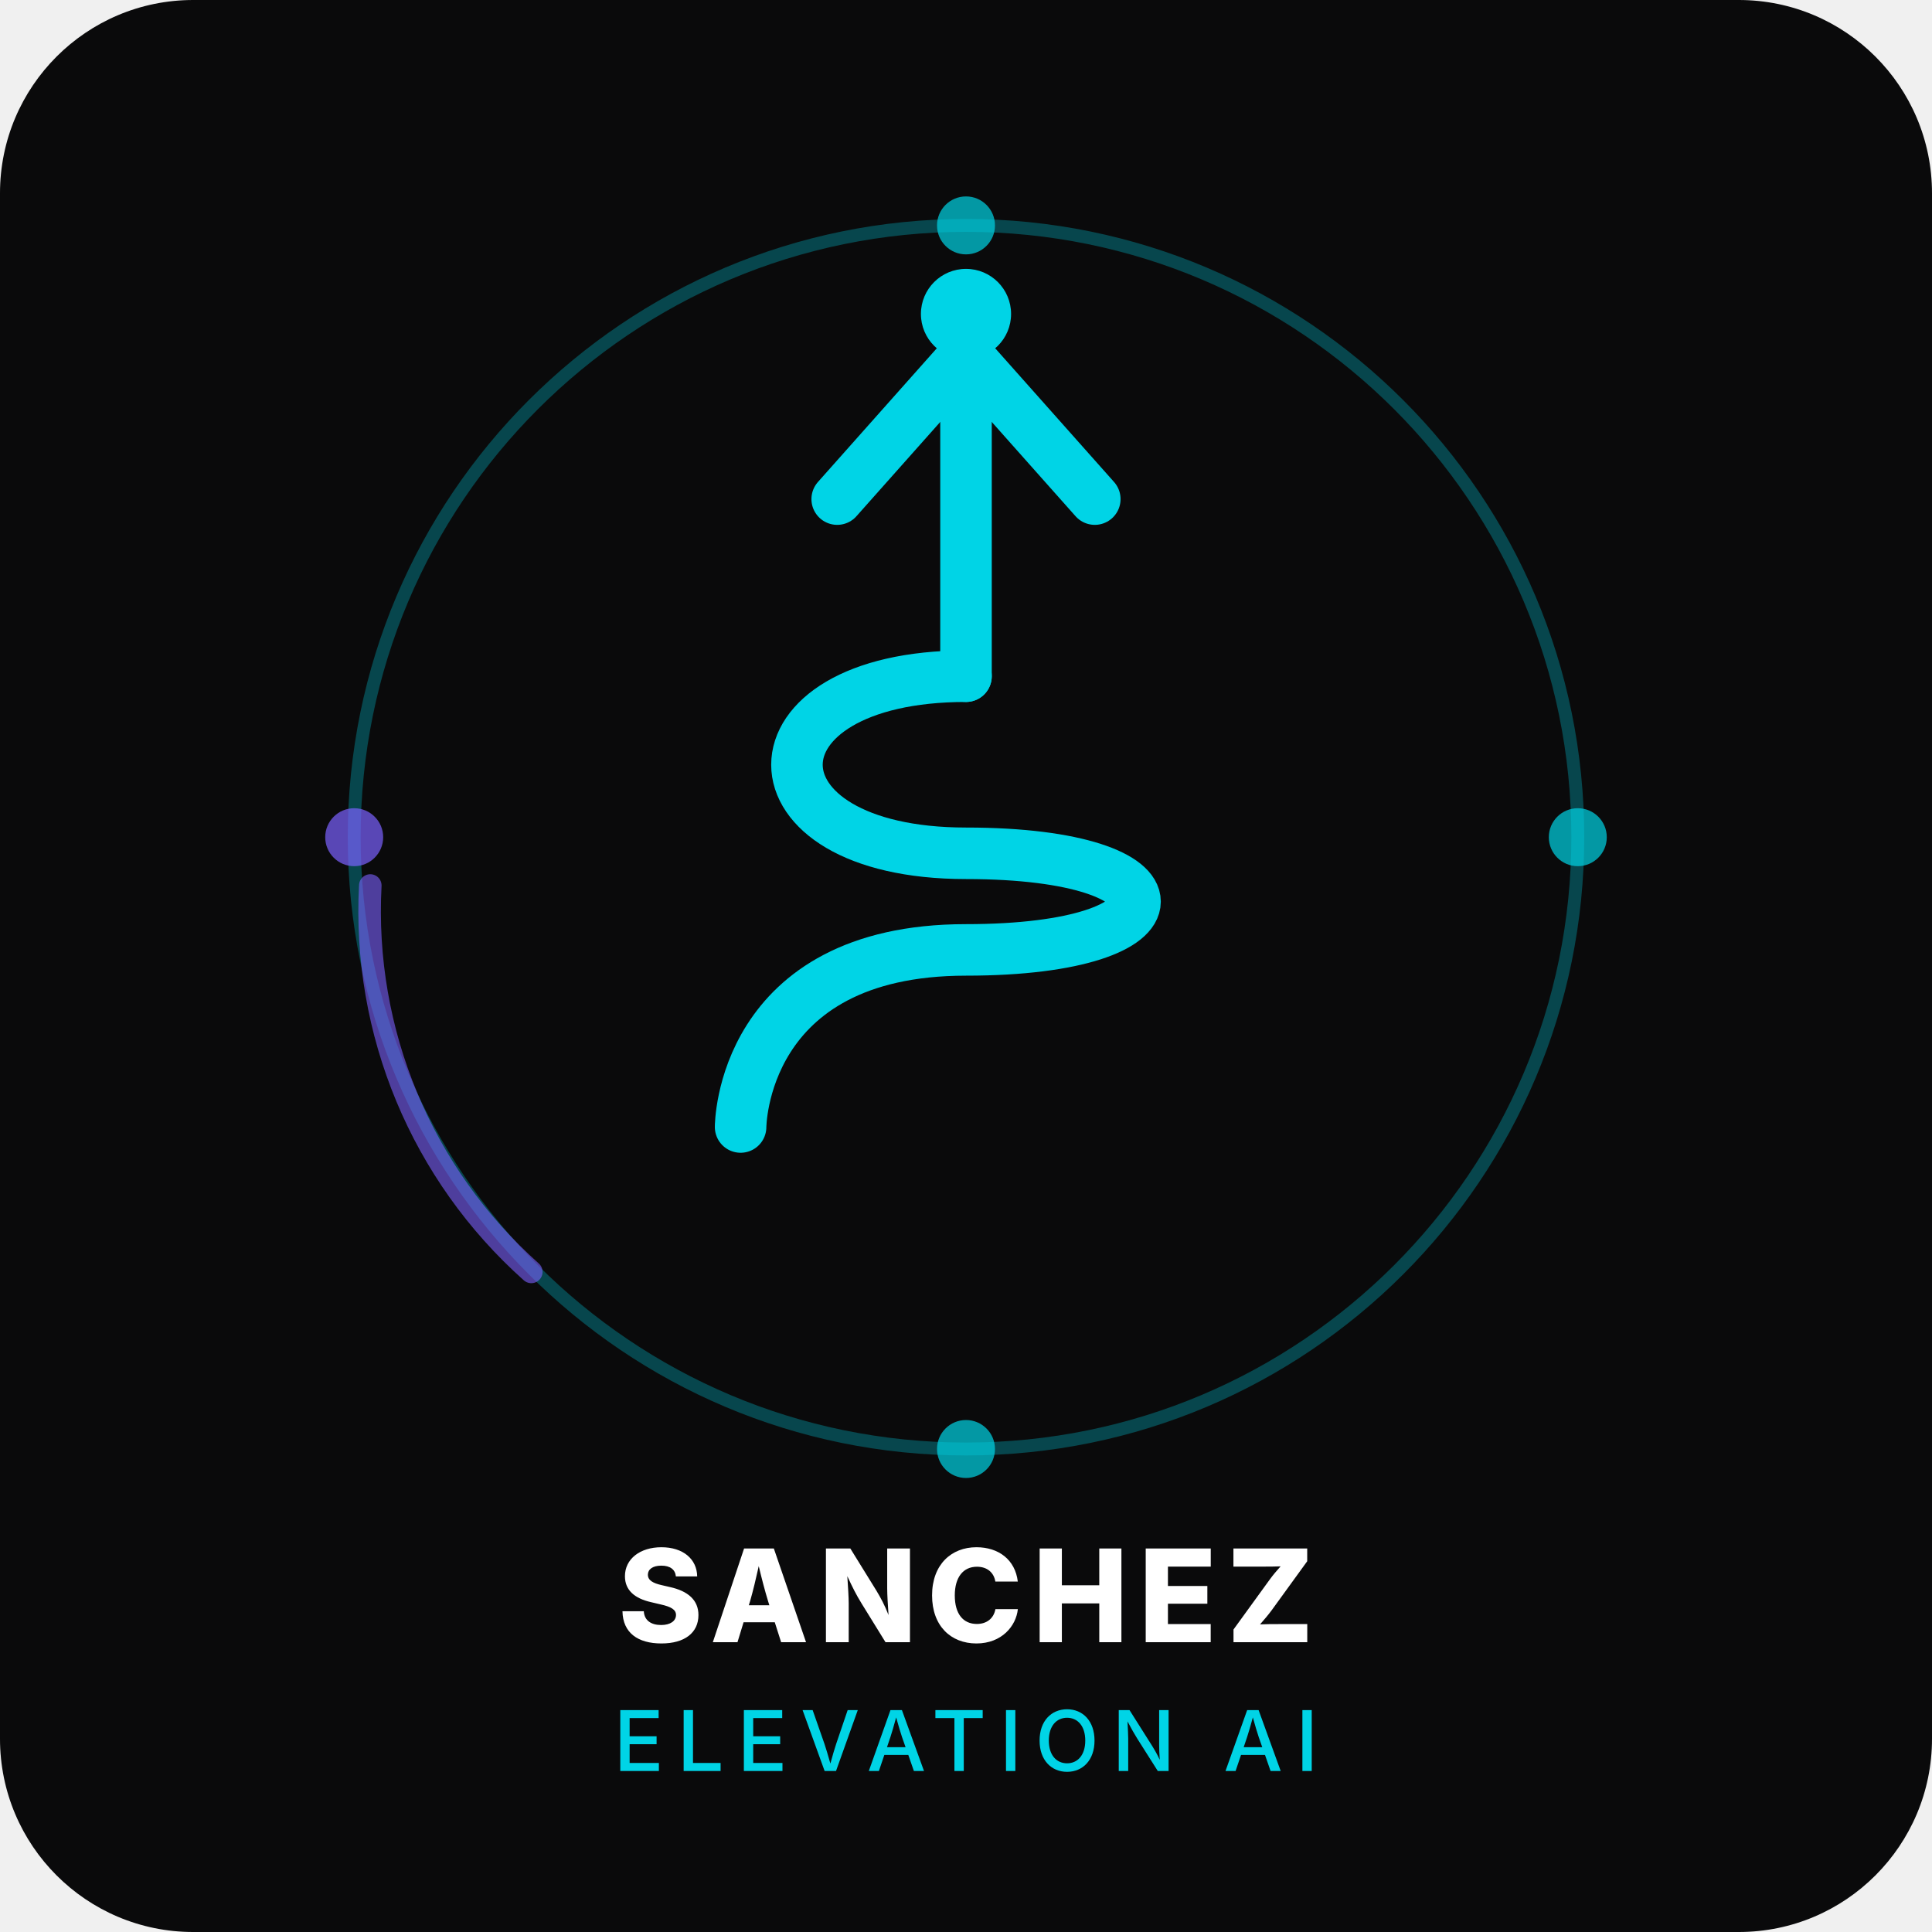
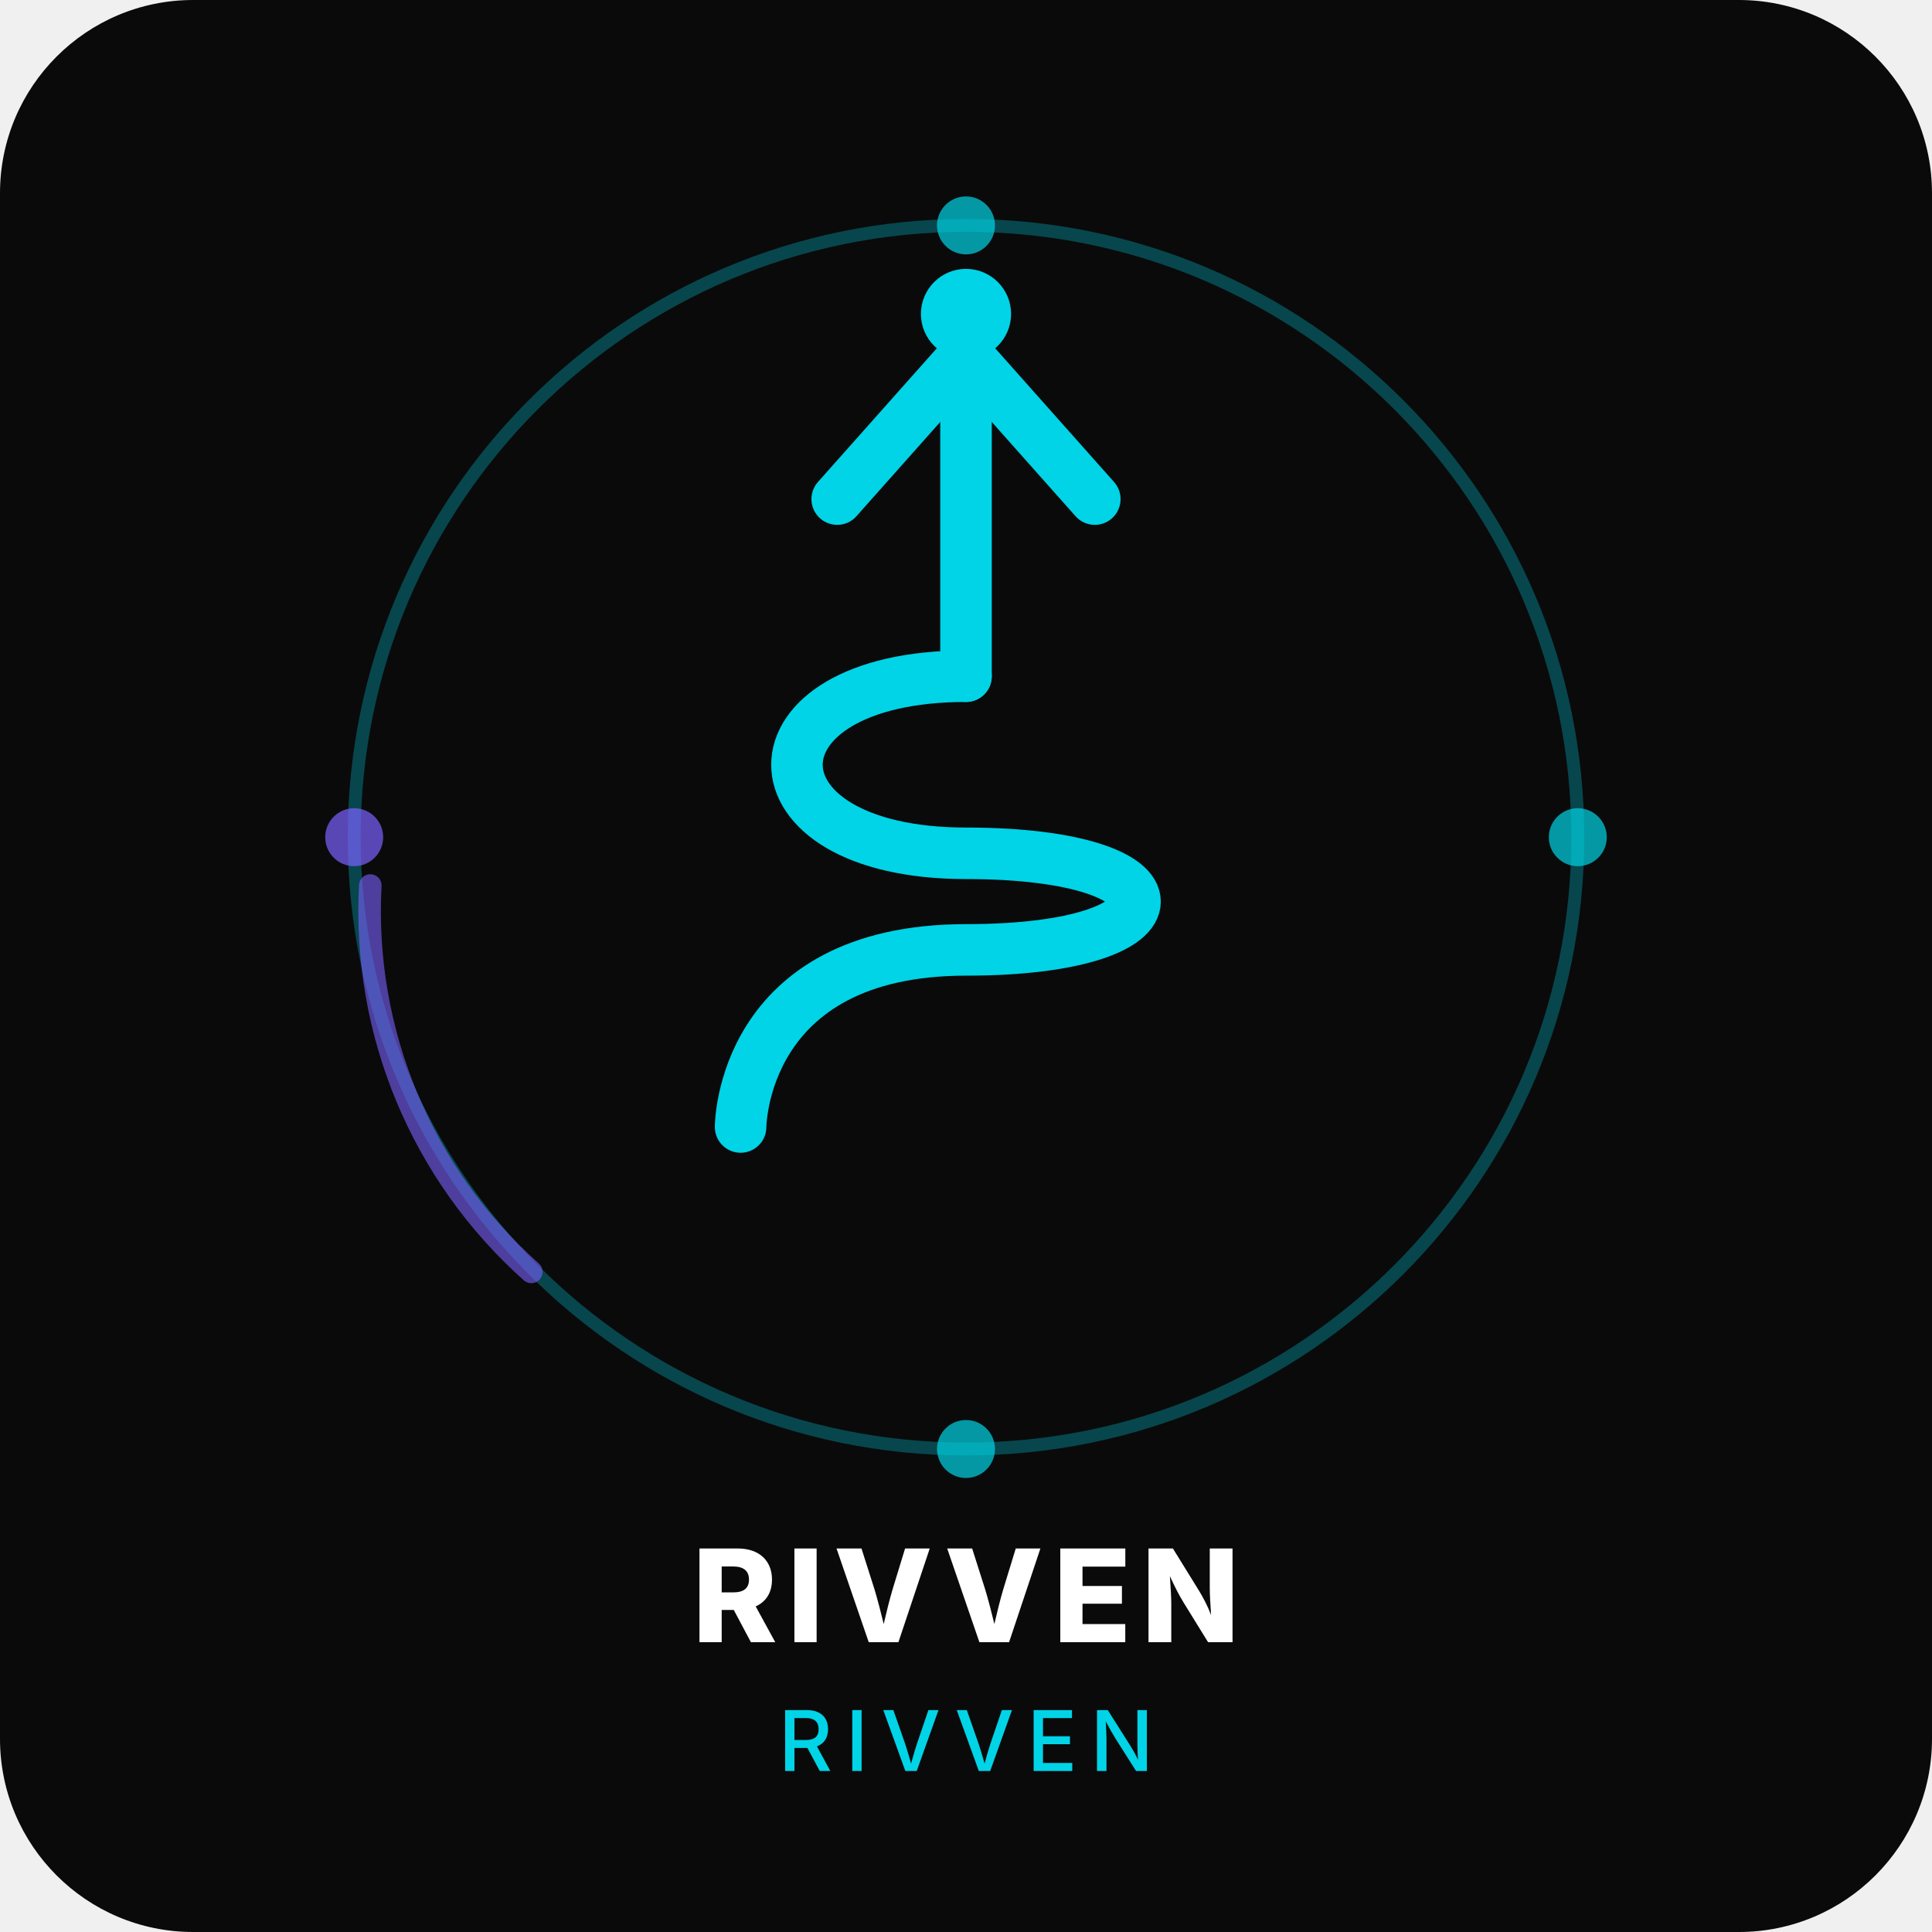
<svg xmlns="http://www.w3.org/2000/svg" viewBox="0 0 1200 1200" width="1200" height="1200">
  <rect width="1200" height="1200" rx="120" fill="#0A0A0B" />
  <circle cx="600" cy="520" r="380" fill="none" stroke="#00D4E6" stroke-width="8" opacity="0.3" />
  <circle cx="600" cy="140" r="18" fill="#00D4E6" opacity="0.7" />
  <circle cx="980" cy="520" r="18" fill="#00D4E6" opacity="0.7" />
  <circle cx="600" cy="900" r="18" fill="#00D4E6" opacity="0.7" />
  <circle cx="220" cy="520" r="18" fill="#7B61FF" opacity="0.7" />
  <path d="M460 700 C460 700, 460 590, 600 590 C740 590, 740 530, 600 530 C460 530, 460 420, 600 420" fill="none" stroke="#00D4E6" stroke-width="32" stroke-linecap="round" />
  <path d="M600 420 L600 220" fill="none" stroke="#00D4E6" stroke-width="32" stroke-linecap="round" />
  <path d="M520 310 L600 220 L680 310" fill="none" stroke="#00D4E6" stroke-width="32" stroke-linecap="round" stroke-linejoin="round" />
  <circle cx="600" cy="195" r="28" fill="#00D4E6" />
  <path d="M330 790 A300 300 0 0 1 230 550" fill="none" stroke="#7B61FF" stroke-width="14" opacity="0.6" stroke-linecap="round" />
-   <text x="600" y="1020" text-anchor="middle" font-family="'Inter', 'SF Pro Display', 'Segoe UI', system-ui, sans-serif" font-size="80" font-weight="800" fill="#FFFFFF" letter-spacing="6">SANCHEZ</text>
-   <text x="600" y="1100" text-anchor="middle" font-family="'Inter', 'SF Pro Display', 'Segoe UI', system-ui, sans-serif" font-size="52" font-weight="500" fill="#00D4E6" letter-spacing="8">ELEVATION AI</text>
+   <text x="600" y="1020" text-anchor="middle" font-family="'Inter', 'SF Pro Display', 'Segoe UI', system-ui, sans-serif" font-size="80" font-weight="800" fill="#FFFFFF" letter-spacing="6">RIVVEN</text>
+   <text x="600" y="1100" text-anchor="middle" font-family="'Inter', 'SF Pro Display', 'Segoe UI', system-ui, sans-serif" font-size="52" font-weight="500" fill="#00D4E6" letter-spacing="8">RIVVEN</text>
</svg>
